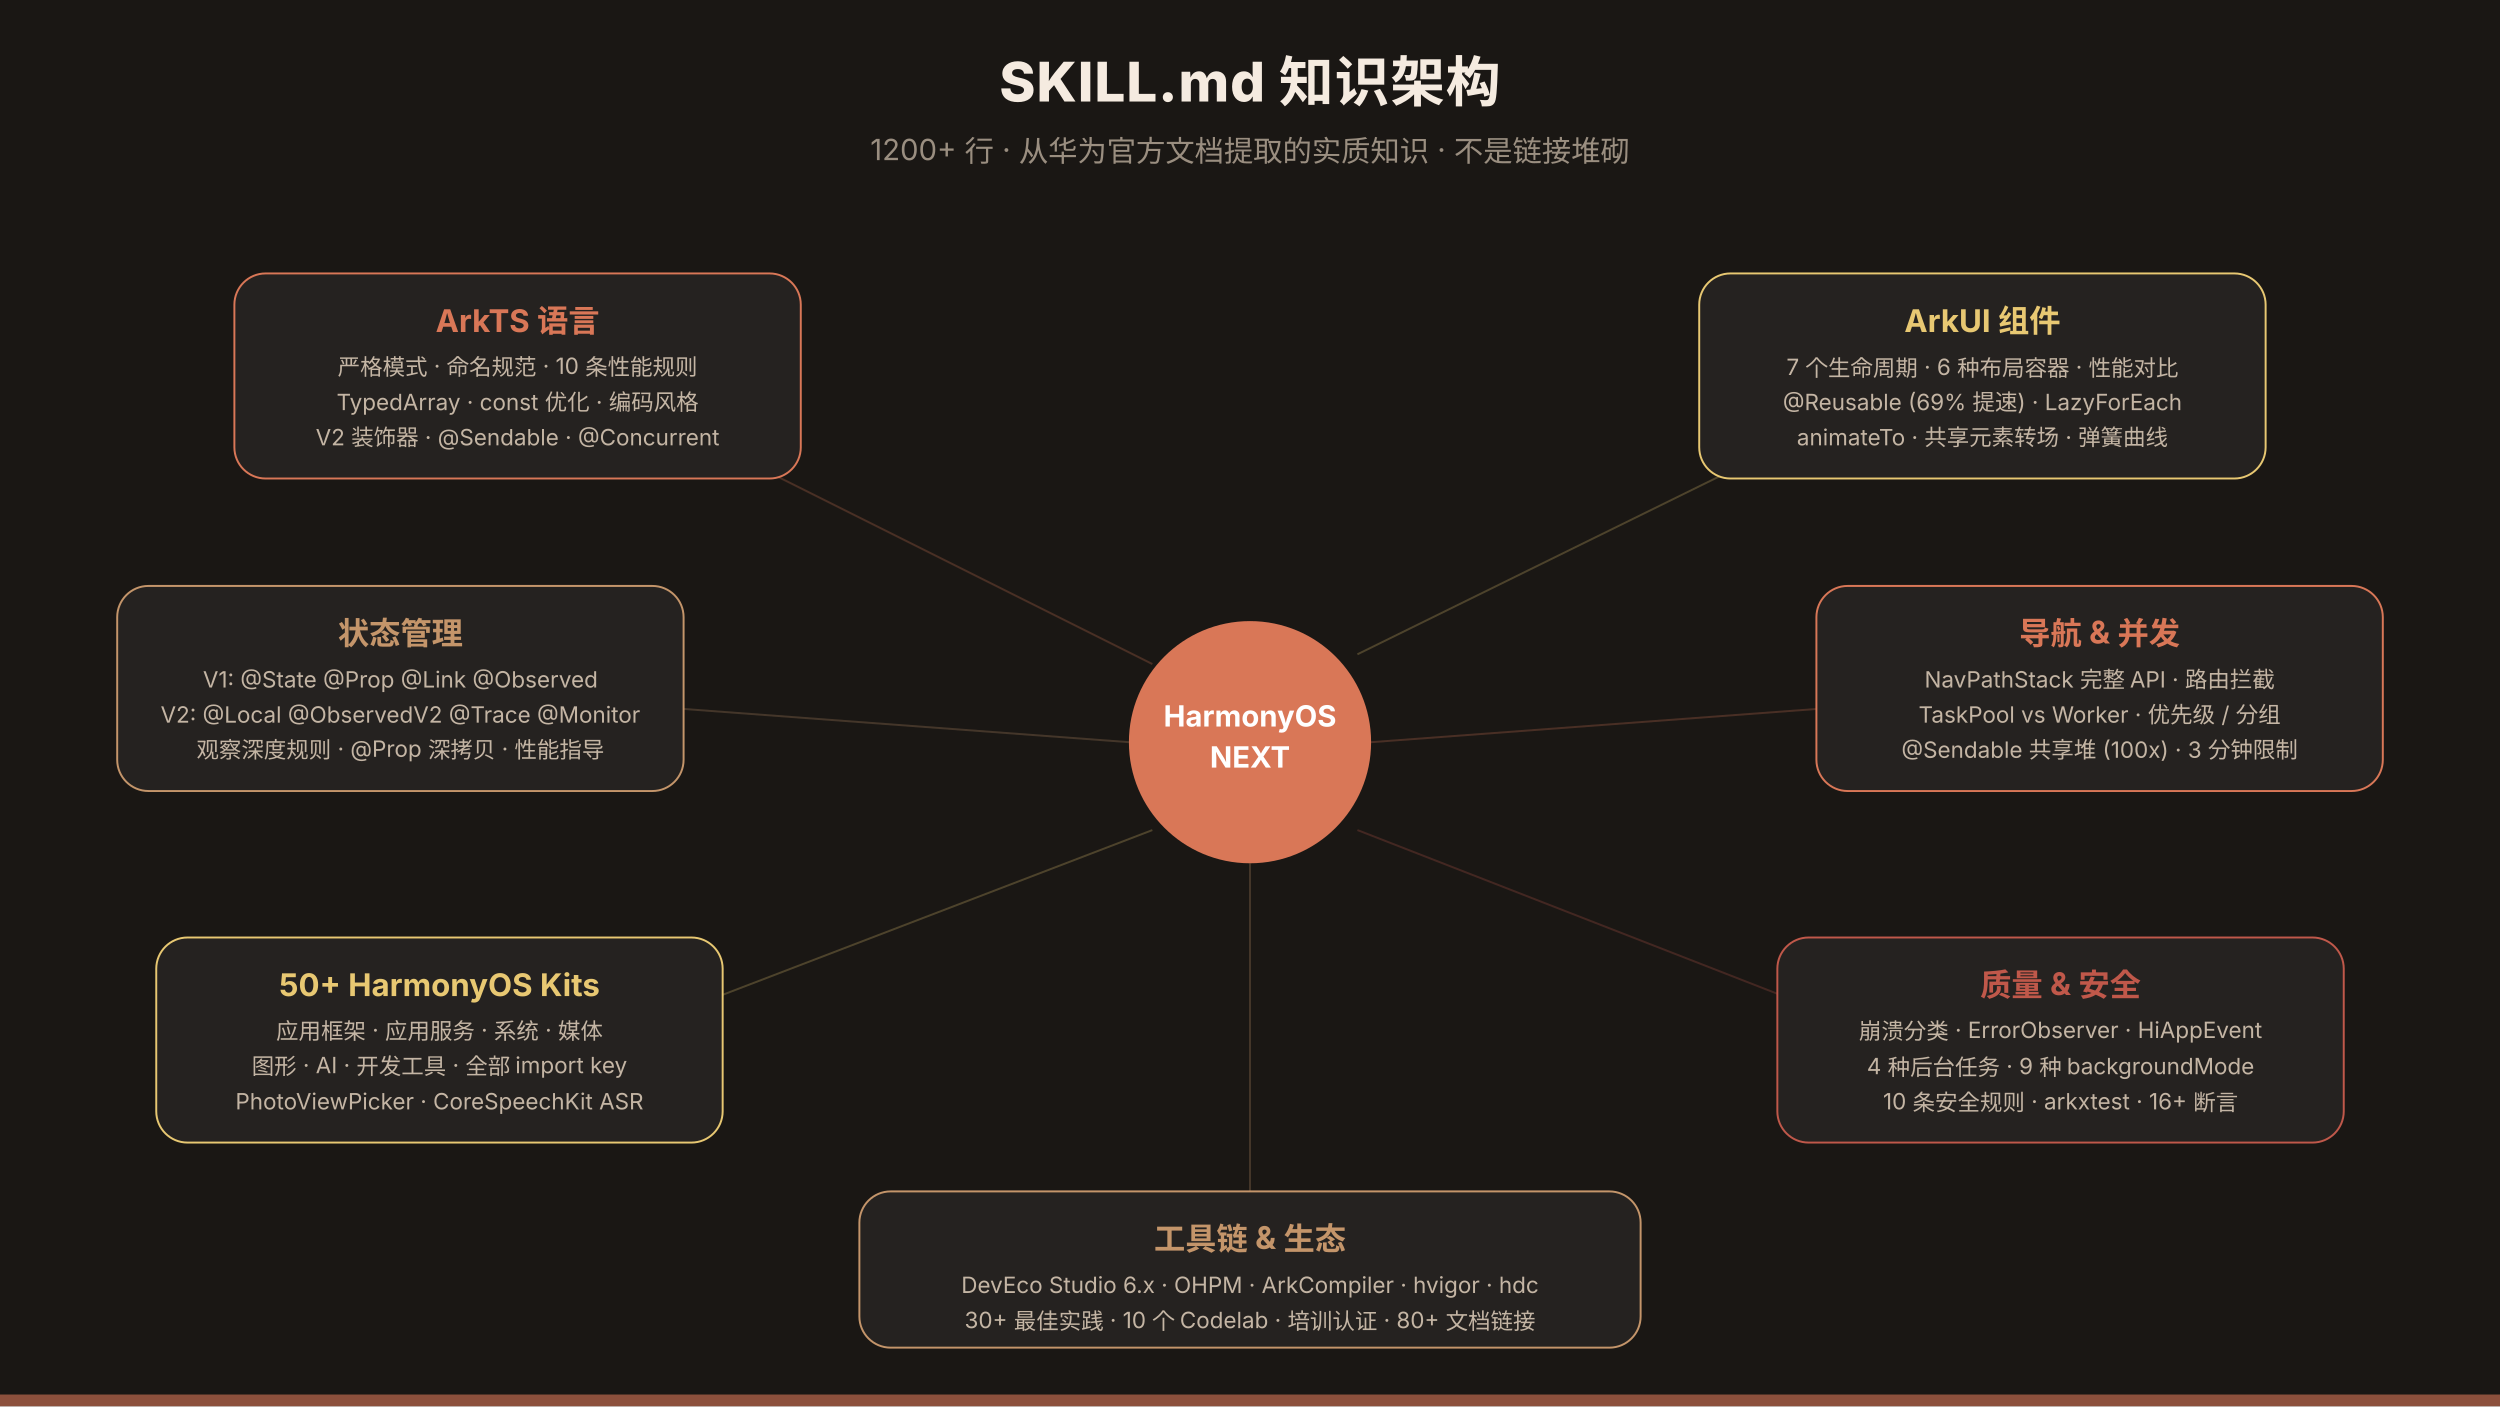
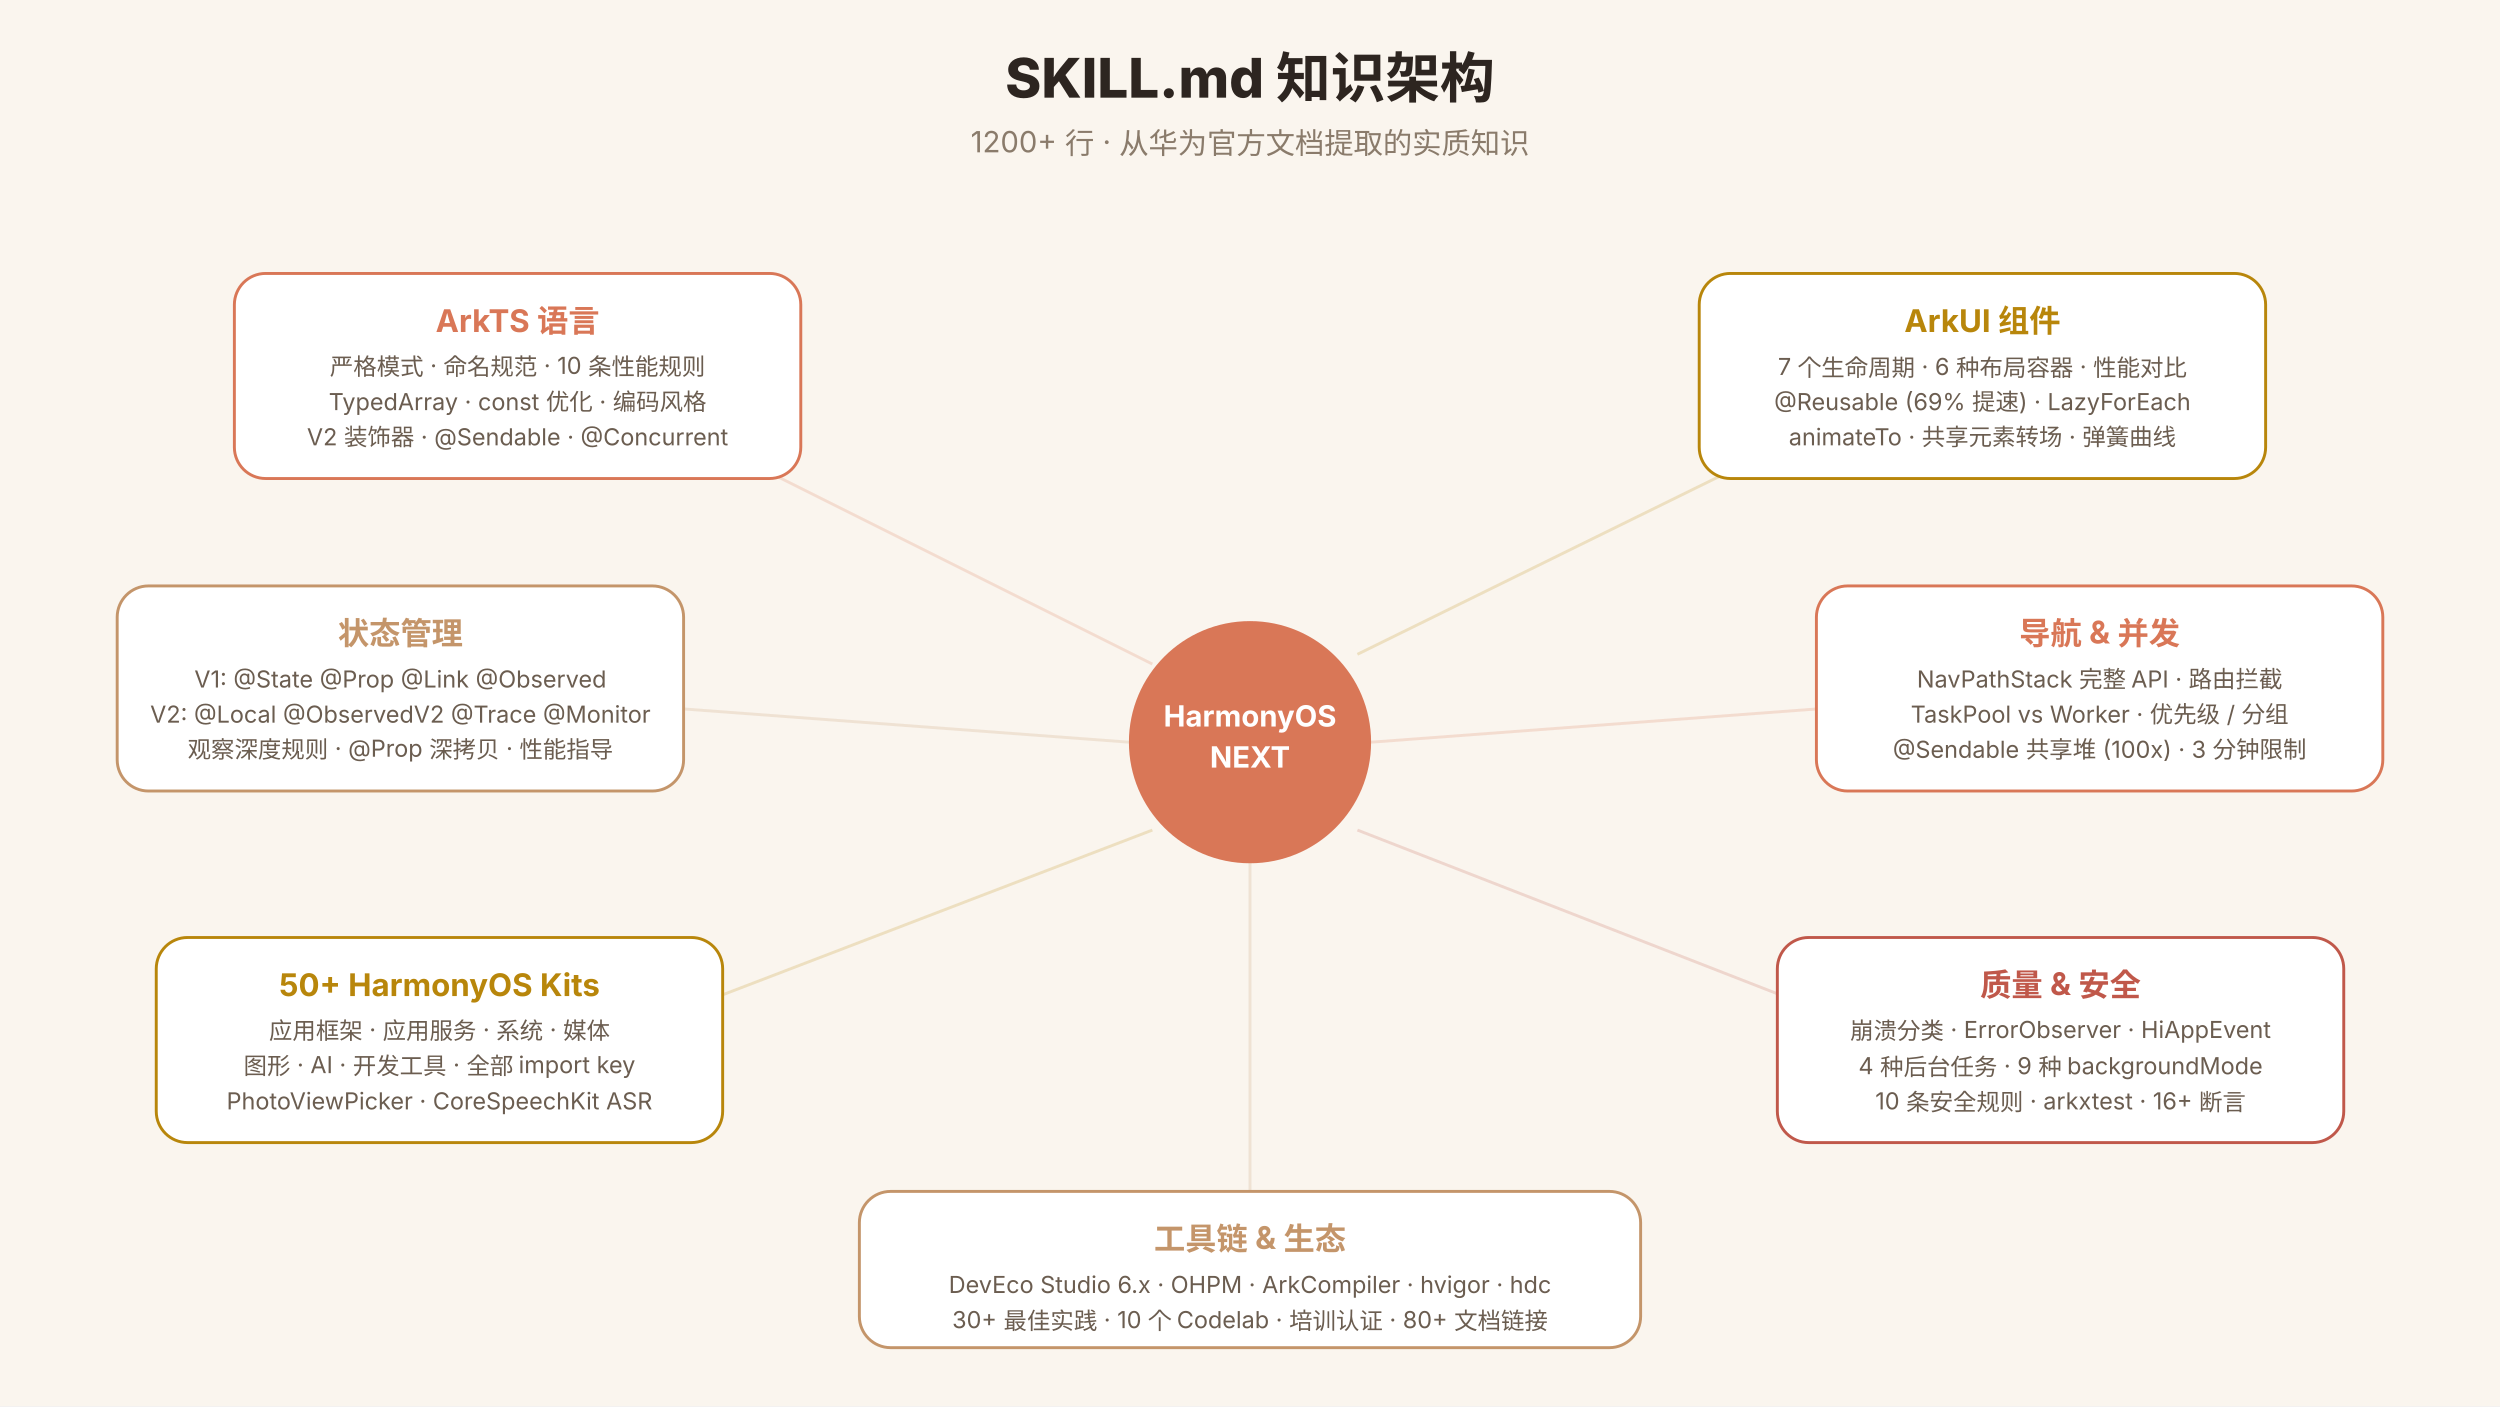
<svg xmlns="http://www.w3.org/2000/svg" viewBox="0 0 1280 720" font-family="-apple-system, 'PingFang SC', 'Söhne', 'Microsoft YaHei', sans-serif">
-   <rect width="1280" height="720" fill="#1a1714" />
-   <text x="640" y="52" font-size="28" font-weight="800" fill="#f5ebe0" text-anchor="middle" letter-spacing="0.5">SKILL.md 知识架构</text>
-   <text x="640" y="82" font-size="15" fill="#9a8e80" text-anchor="middle">1200+ 行 · 从华为官方文档提取的实质知识 · 不是链接堆砌</text>
+   <rect width="1280" height="720" fill="#FAF5EE" />
+   <text x="640" y="50" font-size="28" font-weight="800" fill="#2d2520" text-anchor="middle">SKILL.md 知识架构</text>
+   <text x="640" y="78" font-size="15" fill="#8a7b6b" text-anchor="middle">1200+ 行 · 从华为官方文档提取的实质知识</text>
  <circle cx="640" cy="380" r="62" fill="#D97757" />
  <text x="640" y="372" font-size="15" font-weight="700" fill="#fff" text-anchor="middle">HarmonyOS</text>
  <text x="640" y="393" font-size="15" font-weight="700" fill="#fff" text-anchor="middle">NEXT</text>
-   <line x1="590" y1="340" x2="290" y2="190" stroke="#D97757" stroke-width="1" opacity="0.25" />
-   <line x1="695" y1="335" x2="990" y2="190" stroke="#E8C872" stroke-width="1" opacity="0.25" />
-   <line x1="578" y1="380" x2="310" y2="360" stroke="#c4956a" stroke-width="1" opacity="0.25" />
-   <line x1="702" y1="380" x2="970" y2="360" stroke="#D97757" stroke-width="1" opacity="0.25" />
-   <line x1="590" y1="425" x2="290" y2="540" stroke="#E8C872" stroke-width="1" opacity="0.25" />
-   <line x1="695" y1="425" x2="990" y2="540" stroke="#c0584a" stroke-width="1" opacity="0.25" />
-   <line x1="640" y1="442" x2="640" y2="610" stroke="#c4956a" stroke-width="1" opacity="0.25" />
-   <rect x="120" y="140" width="290" height="105" rx="16" fill="#252220" stroke="#D97757" stroke-width="1" />
+   <line x1="590" y1="340" x2="290" y2="190" stroke="#D97757" stroke-width="1.5" opacity="0.2" />
+   <line x1="695" y1="335" x2="990" y2="190" stroke="#b8860b" stroke-width="1.5" opacity="0.2" />
+   <line x1="578" y1="380" x2="310" y2="360" stroke="#c4956a" stroke-width="1.5" opacity="0.2" />
+   <line x1="702" y1="380" x2="970" y2="360" stroke="#D97757" stroke-width="1.5" opacity="0.2" />
+   <line x1="590" y1="425" x2="290" y2="540" stroke="#b8860b" stroke-width="1.5" opacity="0.2" />
+   <line x1="695" y1="425" x2="990" y2="540" stroke="#c0584a" stroke-width="1.5" opacity="0.2" />
+   <line x1="640" y1="442" x2="640" y2="610" stroke="#c4956a" stroke-width="1.5" opacity="0.2" />
+   <rect x="120" y="140" width="290" height="105" rx="16" fill="#fff" stroke="#D97757" stroke-width="1.5" />
  <text x="265" y="170" font-size="16" font-weight="700" fill="#D97757" text-anchor="middle">ArkTS 语言</text>
-   <text x="265" y="192" font-size="11.5" fill="#c4b5a4" text-anchor="middle">严格模式 · 命名规范 · 10 条性能规则</text>
-   <text x="265" y="210" font-size="11.5" fill="#c4b5a4" text-anchor="middle">TypedArray · const 优化 · 编码风格</text>
-   <text x="265" y="228" font-size="11.5" fill="#c4b5a4" text-anchor="middle">V2 装饰器 · @Sendable · @Concurrent</text>
-   <rect x="870" y="140" width="290" height="105" rx="16" fill="#252220" stroke="#E8C872" stroke-width="1" />
-   <text x="1015" y="170" font-size="16" font-weight="700" fill="#E8C872" text-anchor="middle">ArkUI 组件</text>
-   <text x="1015" y="192" font-size="11.5" fill="#c4b5a4" text-anchor="middle">7 个生命周期 · 6 种布局容器 · 性能对比</text>
-   <text x="1015" y="210" font-size="11.5" fill="#c4b5a4" text-anchor="middle">@Reusable (69% 提速) · LazyForEach</text>
-   <text x="1015" y="228" font-size="11.5" fill="#c4b5a4" text-anchor="middle">animateTo · 共享元素转场 · 弹簧曲线</text>
-   <rect x="60" y="300" width="290" height="105" rx="16" fill="#252220" stroke="#c4956a" stroke-width="1" />
+   <text x="265" y="192" font-size="12" fill="#6b5d50" text-anchor="middle">严格模式 · 命名规范 · 10 条性能规则</text>
+   <text x="265" y="210" font-size="12" fill="#6b5d50" text-anchor="middle">TypedArray · const 优化 · 编码风格</text>
+   <text x="265" y="228" font-size="12" fill="#6b5d50" text-anchor="middle">V2 装饰器 · @Sendable · @Concurrent</text>
+   <rect x="870" y="140" width="290" height="105" rx="16" fill="#fff" stroke="#b8860b" stroke-width="1.5" />
+   <text x="1015" y="170" font-size="16" font-weight="700" fill="#b8860b" text-anchor="middle">ArkUI 组件</text>
+   <text x="1015" y="192" font-size="12" fill="#6b5d50" text-anchor="middle">7 个生命周期 · 6 种布局容器 · 性能对比</text>
+   <text x="1015" y="210" font-size="12" fill="#6b5d50" text-anchor="middle">@Reusable (69% 提速) · LazyForEach</text>
+   <text x="1015" y="228" font-size="12" fill="#6b5d50" text-anchor="middle">animateTo · 共享元素转场 · 弹簧曲线</text>
+   <rect x="60" y="300" width="290" height="105" rx="16" fill="#fff" stroke="#c4956a" stroke-width="1.5" />
  <text x="205" y="330" font-size="16" font-weight="700" fill="#c4956a" text-anchor="middle">状态管理</text>
-   <text x="205" y="352" font-size="11.5" fill="#c4b5a4" text-anchor="middle">V1: @State @Prop @Link @Observed</text>
-   <text x="205" y="370" font-size="11.5" fill="#c4b5a4" text-anchor="middle">V2: @Local @ObservedV2 @Trace @Monitor</text>
-   <text x="205" y="388" font-size="11.5" fill="#c4b5a4" text-anchor="middle">观察深度规则 · @Prop 深拷贝 · 性能指导</text>
-   <rect x="930" y="300" width="290" height="105" rx="16" fill="#252220" stroke="#D97757" stroke-width="1" />
+   <text x="205" y="352" font-size="12" fill="#6b5d50" text-anchor="middle">V1: @State @Prop @Link @Observed</text>
+   <text x="205" y="370" font-size="12" fill="#6b5d50" text-anchor="middle">V2: @Local @ObservedV2 @Trace @Monitor</text>
+   <text x="205" y="388" font-size="12" fill="#6b5d50" text-anchor="middle">观察深度规则 · @Prop 深拷贝 · 性能指导</text>
+   <rect x="930" y="300" width="290" height="105" rx="16" fill="#fff" stroke="#D97757" stroke-width="1.5" />
  <text x="1075" y="330" font-size="16" font-weight="700" fill="#D97757" text-anchor="middle">导航 &amp; 并发</text>
-   <text x="1075" y="352" font-size="11.5" fill="#c4b5a4" text-anchor="middle">NavPathStack 完整 API · 路由拦截</text>
-   <text x="1075" y="370" font-size="11.5" fill="#c4b5a4" text-anchor="middle">TaskPool vs Worker · 优先级 / 分组</text>
-   <text x="1075" y="388" font-size="11.5" fill="#c4b5a4" text-anchor="middle">@Sendable 共享堆 (100x) · 3 分钟限制</text>
-   <rect x="80" y="480" width="290" height="105" rx="16" fill="#252220" stroke="#E8C872" stroke-width="1" />
-   <text x="225" y="510" font-size="16" font-weight="700" fill="#E8C872" text-anchor="middle">50+ HarmonyOS Kits</text>
-   <text x="225" y="532" font-size="11.5" fill="#c4b5a4" text-anchor="middle">应用框架 · 应用服务 · 系统 · 媒体</text>
-   <text x="225" y="550" font-size="11.5" fill="#c4b5a4" text-anchor="middle">图形 · AI · 开发工具 · 全部 import key</text>
-   <text x="225" y="568" font-size="11.5" fill="#c4b5a4" text-anchor="middle">PhotoViewPicker · CoreSpeechKit ASR</text>
-   <rect x="910" y="480" width="290" height="105" rx="16" fill="#252220" stroke="#c0584a" stroke-width="1" />
+   <text x="1075" y="352" font-size="12" fill="#6b5d50" text-anchor="middle">NavPathStack 完整 API · 路由拦截</text>
+   <text x="1075" y="370" font-size="12" fill="#6b5d50" text-anchor="middle">TaskPool vs Worker · 优先级 / 分组</text>
+   <text x="1075" y="388" font-size="12" fill="#6b5d50" text-anchor="middle">@Sendable 共享堆 (100x) · 3 分钟限制</text>
+   <rect x="80" y="480" width="290" height="105" rx="16" fill="#fff" stroke="#b8860b" stroke-width="1.5" />
+   <text x="225" y="510" font-size="16" font-weight="700" fill="#b8860b" text-anchor="middle">50+ HarmonyOS Kits</text>
+   <text x="225" y="532" font-size="12" fill="#6b5d50" text-anchor="middle">应用框架 · 应用服务 · 系统 · 媒体</text>
+   <text x="225" y="550" font-size="12" fill="#6b5d50" text-anchor="middle">图形 · AI · 开发工具 · 全部 import key</text>
+   <text x="225" y="568" font-size="12" fill="#6b5d50" text-anchor="middle">PhotoViewPicker · CoreSpeechKit ASR</text>
+   <rect x="910" y="480" width="290" height="105" rx="16" fill="#fff" stroke="#c0584a" stroke-width="1.5" />
  <text x="1055" y="510" font-size="16" font-weight="700" fill="#c0584a" text-anchor="middle">质量 &amp; 安全</text>
-   <text x="1055" y="532" font-size="11.5" fill="#c4b5a4" text-anchor="middle">崩溃分类 · ErrorObserver · HiAppEvent</text>
-   <text x="1055" y="550" font-size="11.5" fill="#c4b5a4" text-anchor="middle">4 种后台任务 · 9 种 backgroundMode</text>
-   <text x="1055" y="568" font-size="11.5" fill="#c4b5a4" text-anchor="middle">10 条安全规则 · arkxtest · 16+ 断言</text>
-   <rect x="440" y="610" width="400" height="80" rx="16" fill="#252220" stroke="#c4956a" stroke-width="1" />
+   <text x="1055" y="532" font-size="12" fill="#6b5d50" text-anchor="middle">崩溃分类 · ErrorObserver · HiAppEvent</text>
+   <text x="1055" y="550" font-size="12" fill="#6b5d50" text-anchor="middle">4 种后台任务 · 9 种 backgroundMode</text>
+   <text x="1055" y="568" font-size="12" fill="#6b5d50" text-anchor="middle">10 条安全规则 · arkxtest · 16+ 断言</text>
+   <rect x="440" y="610" width="400" height="80" rx="16" fill="#fff" stroke="#c4956a" stroke-width="1.5" />
  <text x="640" y="640" font-size="16" font-weight="700" fill="#c4956a" text-anchor="middle">工具链 &amp; 生态</text>
-   <text x="640" y="662" font-size="11.5" fill="#c4b5a4" text-anchor="middle">DevEco Studio 6.x · OHPM · ArkCompiler · hvigor · hdc</text>
-   <text x="640" y="680" font-size="11.5" fill="#c4b5a4" text-anchor="middle">30+ 最佳实践 · 10 个 Codelab · 培训认证 · 80+ 文档链接</text>
-   <rect x="0" y="714" width="1280" height="6" fill="#D97757" opacity="0.6" />
+   <text x="640" y="662" font-size="12" fill="#6b5d50" text-anchor="middle">DevEco Studio 6.x · OHPM · ArkCompiler · hvigor · hdc</text>
+   <text x="640" y="680" font-size="12" fill="#6b5d50" text-anchor="middle">30+ 最佳实践 · 10 个 Codelab · 培训认证 · 80+ 文档链接</text>
</svg>
